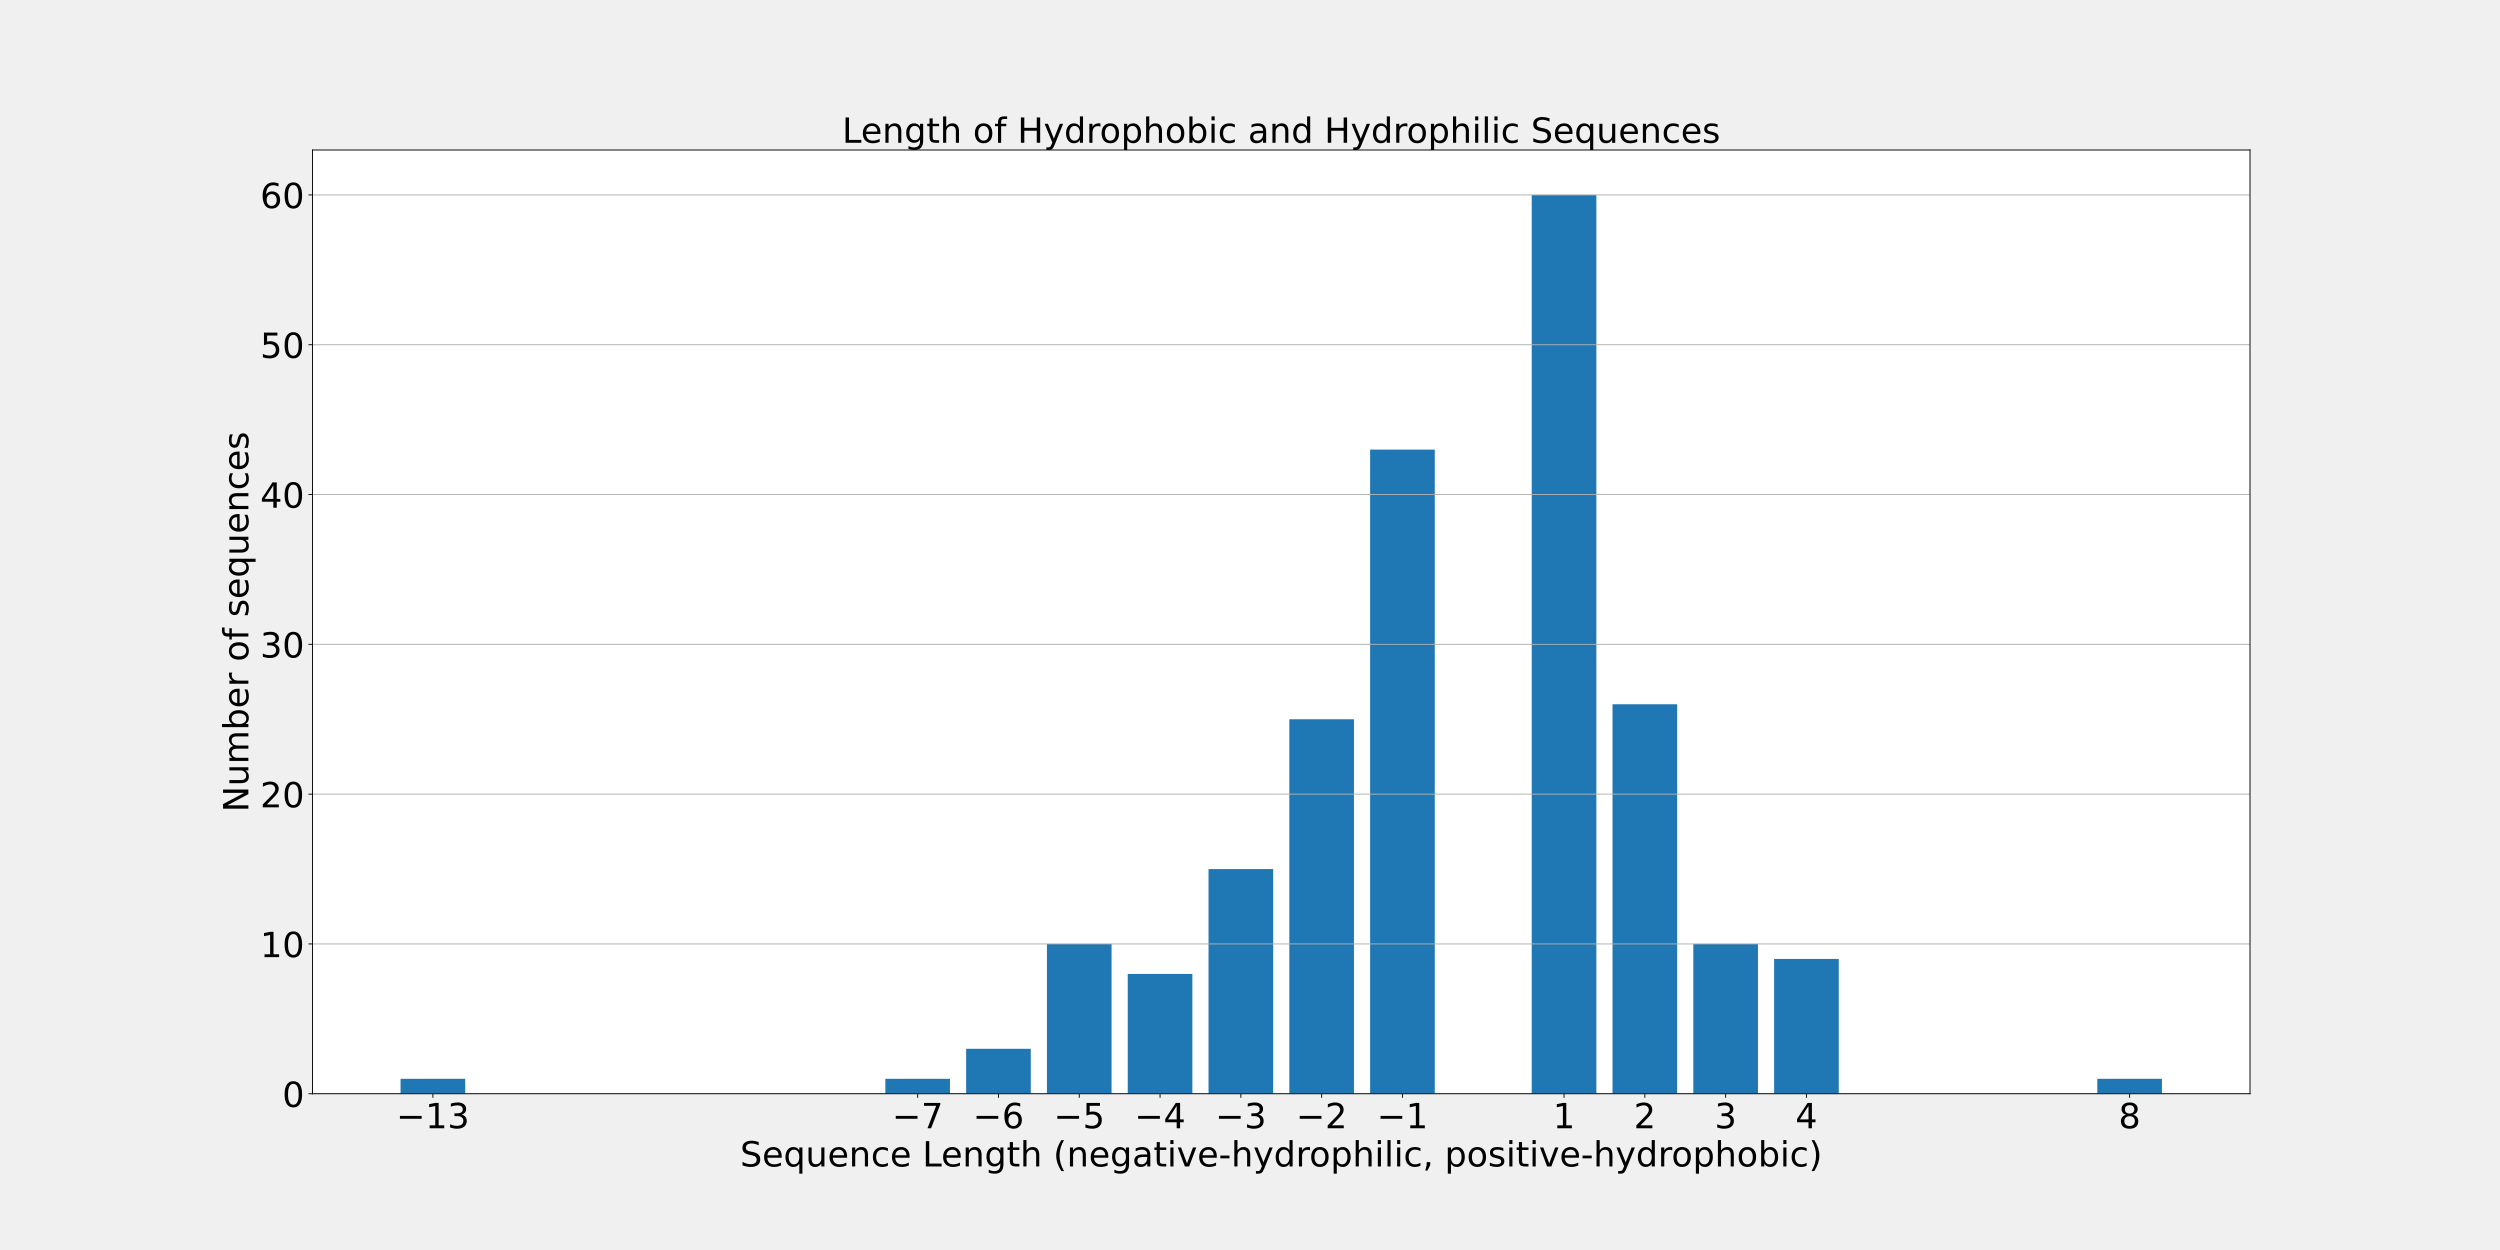
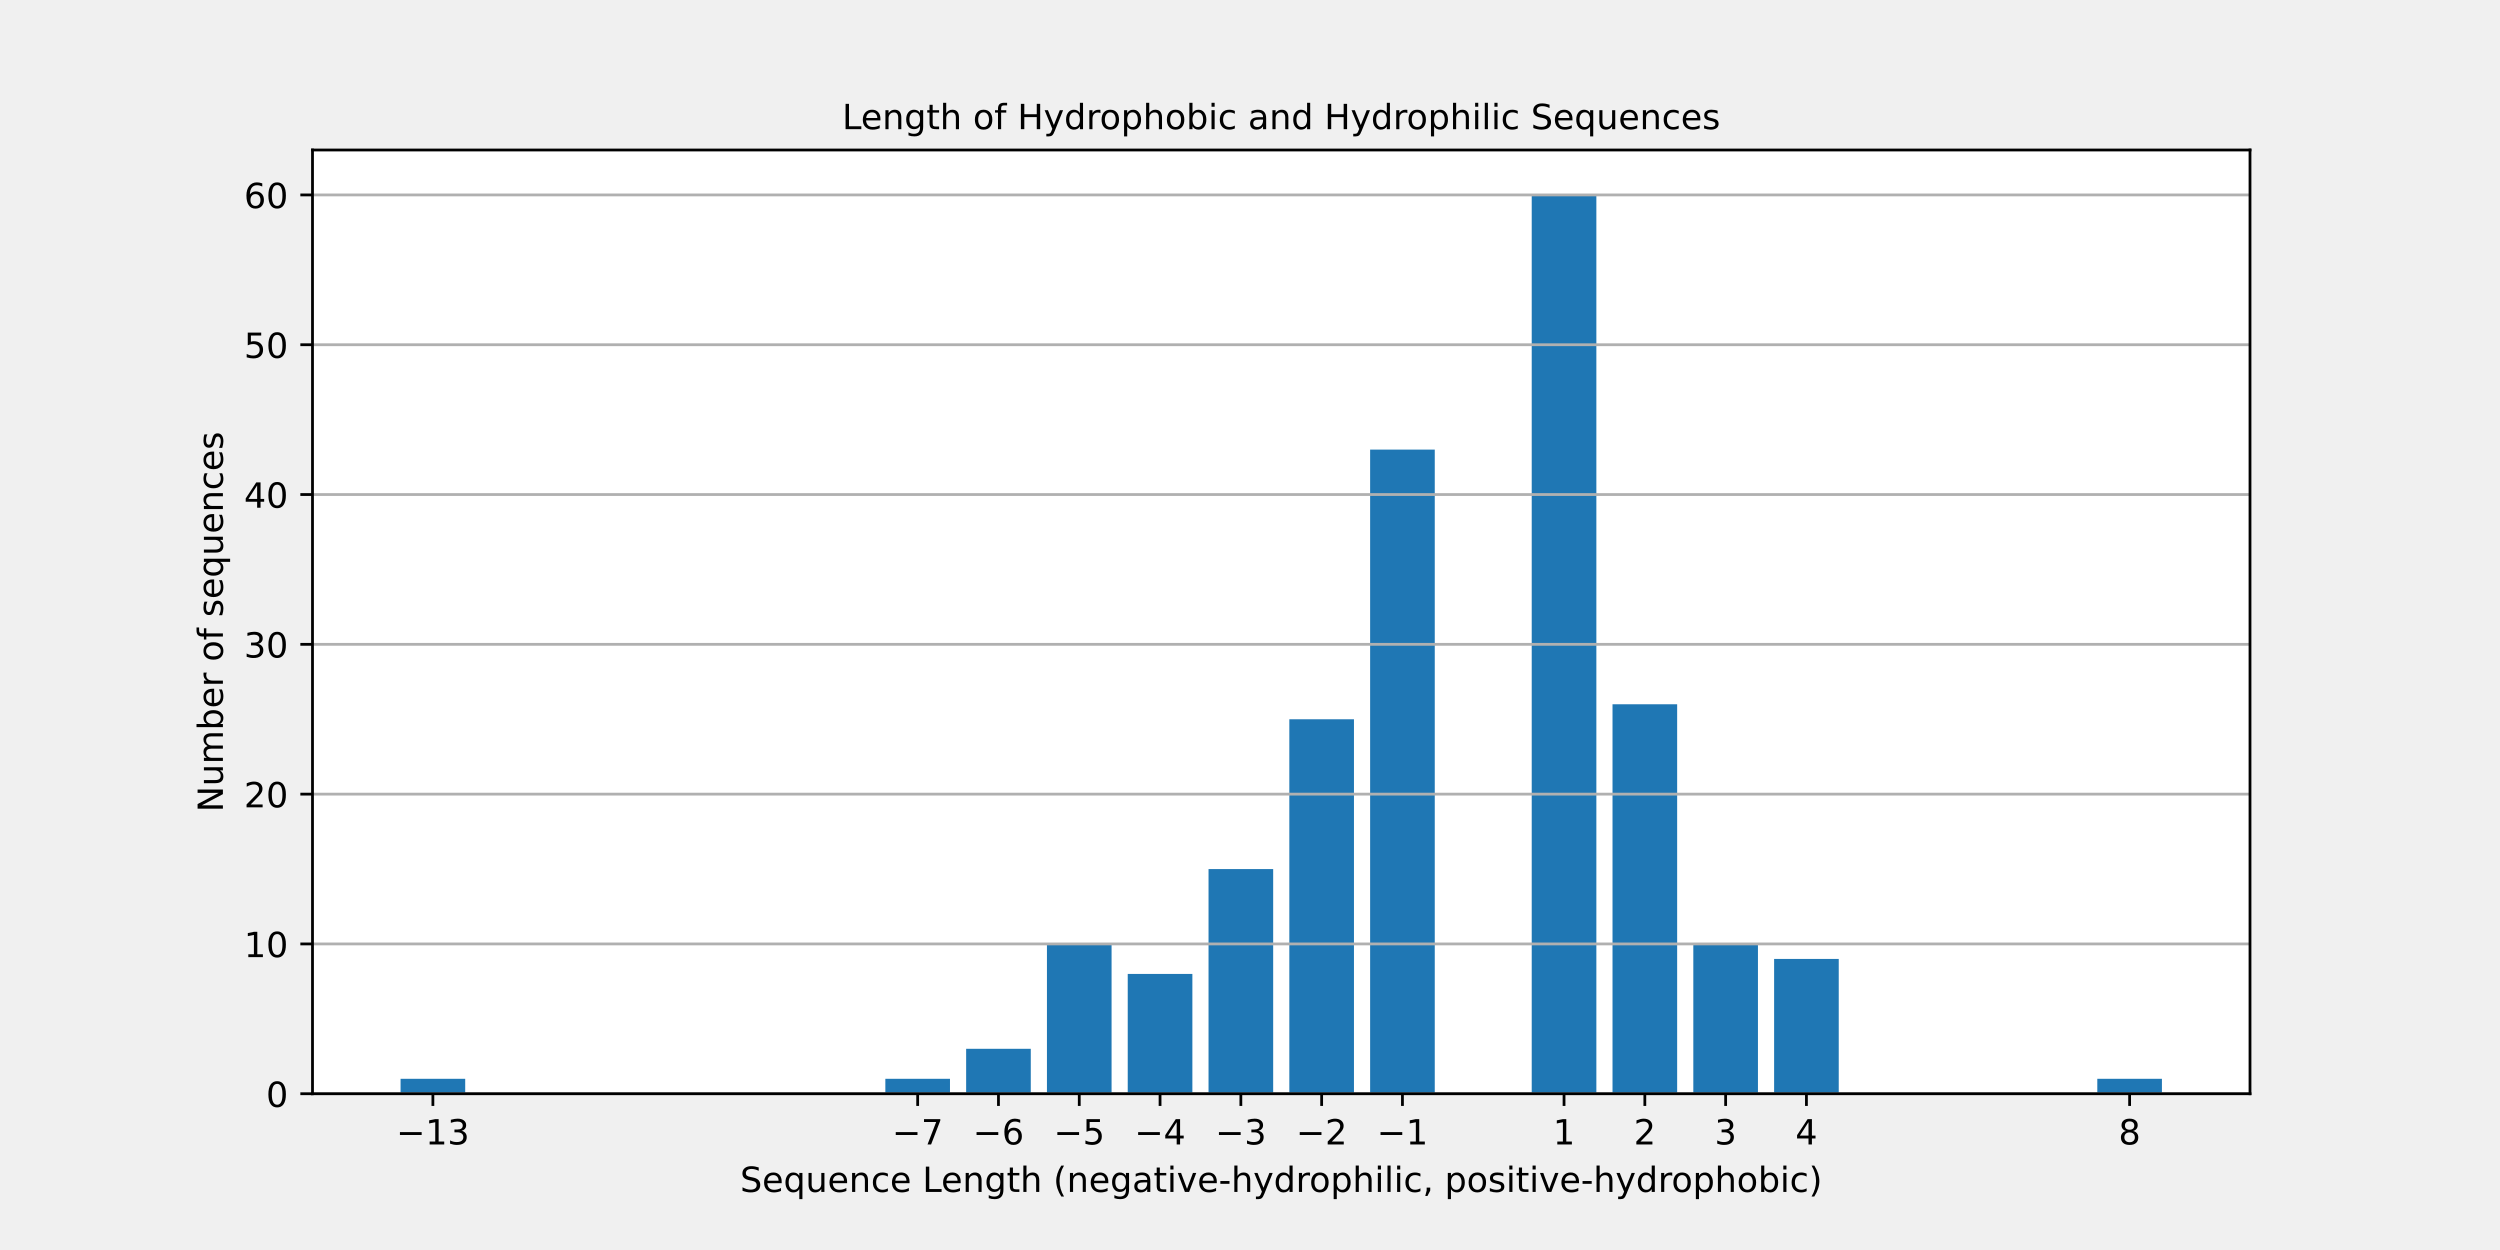
- <svg xmlns="http://www.w3.org/2000/svg" xmlns:xlink="http://www.w3.org/1999/xlink" width="2160pt" height="1080pt" viewBox="0 0 2160 1080" version="1.1">
+ <svg xmlns="http://www.w3.org/2000/svg" xmlns:xlink="http://www.w3.org/1999/xlink" width="720pt" height="360pt" viewBox="0 0 720 360" version="1.1">
  <defs>
    <style type="text/css">*{stroke-linejoin: round; stroke-linecap: butt}</style>
  </defs>
  <g id="figure_1">
    <g id="patch_1">
-       <path d="M 0 1080  L 2160 1080  L 2160 0  L 0 0  L 0 1080  z " style="fill: none" />
+       <path d="M 0 360  L 720 360  L 720 0  L 0 0  L 0 360  z " style="fill: none" />
    </g>
    <g id="axes_1">
      <g id="patch_2">
-         <path d="M 270 945  L 1944 945  L 1944 129.6  L 270 129.6  z " style="fill: #ffffff" />
+         <path d="M 90 315  L 648 315  L 648 43.2  L 90 43.2  z " style="fill: #ffffff" />
      </g>
      <g id="patch_3">
-         <path d="M 346.091 945  L 401.937 945  L 401.937 932.057  L 346.091 932.057  z " clip-path="url(#peb262085db)" style="fill: #1f77b4" />
+         <path d="M 115.364 315  L 133.979 315  L 133.979 310.686  L 115.364 310.686  z " clip-path="url(#p017dd883ed)" style="fill: #1f77b4" />
      </g>
      <g id="patch_4">
-         <path d="M 764.94 945  L 820.786 945  L 820.786 932.057  L 764.94 932.057  z " clip-path="url(#peb262085db)" style="fill: #1f77b4" />
+         <path d="M 254.98 315  L 273.595 315  L 273.595 310.686  L 254.98 310.686  z " clip-path="url(#p017dd883ed)" style="fill: #1f77b4" />
      </g>
      <g id="patch_5">
-         <path d="M 834.748 945  L 890.595 945  L 890.595 906.171  L 834.748 906.171  z " clip-path="url(#peb262085db)" style="fill: #1f77b4" />
+         <path d="M 278.249 315  L 296.865 315  L 296.865 302.057  L 278.249 302.057  z " clip-path="url(#p017dd883ed)" style="fill: #1f77b4" />
      </g>
      <g id="patch_6">
-         <path d="M 904.556 945  L 960.403 945  L 960.403 815.571  L 904.556 815.571  z " clip-path="url(#peb262085db)" style="fill: #1f77b4" />
+         <path d="M 301.519 315  L 320.134 315  L 320.134 271.857  L 301.519 271.857  z " clip-path="url(#p017dd883ed)" style="fill: #1f77b4" />
      </g>
      <g id="patch_7">
-         <path d="M 974.364 945  L 1030.211 945  L 1030.211 841.457  L 974.364 841.457  z " clip-path="url(#peb262085db)" style="fill: #1f77b4" />
+         <path d="M 324.788 315  L 343.404 315  L 343.404 280.486  L 324.788 280.486  z " clip-path="url(#p017dd883ed)" style="fill: #1f77b4" />
      </g>
      <g id="patch_8">
-         <path d="M 1044.173 945  L 1100.019 945  L 1100.019 750.857  L 1044.173 750.857  z " clip-path="url(#peb262085db)" style="fill: #1f77b4" />
+         <path d="M 348.058 315  L 366.673 315  L 366.673 250.286  L 348.058 250.286  z " clip-path="url(#p017dd883ed)" style="fill: #1f77b4" />
      </g>
      <g id="patch_9">
-         <path d="M 1113.981 945  L 1169.827 945  L 1169.827 621.429  L 1113.981 621.429  z " clip-path="url(#peb262085db)" style="fill: #1f77b4" />
+         <path d="M 371.327 315  L 389.942 315  L 389.942 207.143  L 371.327 207.143  z " clip-path="url(#p017dd883ed)" style="fill: #1f77b4" />
      </g>
      <g id="patch_10">
-         <path d="M 1183.789 945  L 1239.636 945  L 1239.636 388.457  L 1183.789 388.457  z " clip-path="url(#peb262085db)" style="fill: #1f77b4" />
+         <path d="M 394.596 315  L 413.212 315  L 413.212 129.486  L 394.596 129.486  z " clip-path="url(#p017dd883ed)" style="fill: #1f77b4" />
      </g>
      <g id="patch_11">
-         <path d="M 1323.405 945  L 1379.252 945  L 1379.252 168.429  L 1323.405 168.429  z " clip-path="url(#peb262085db)" style="fill: #1f77b4" />
+         <path d="M 441.135 315  L 459.751 315  L 459.751 56.143  L 441.135 56.143  z " clip-path="url(#p017dd883ed)" style="fill: #1f77b4" />
      </g>
      <g id="patch_12">
-         <path d="M 1393.214 945  L 1449.06 945  L 1449.06 608.486  L 1393.214 608.486  z " clip-path="url(#peb262085db)" style="fill: #1f77b4" />
+         <path d="M 464.405 315  L 483.02 315  L 483.02 202.829  L 464.405 202.829  z " clip-path="url(#p017dd883ed)" style="fill: #1f77b4" />
      </g>
      <g id="patch_13">
-         <path d="M 1463.022 945  L 1518.868 945  L 1518.868 815.571  L 1463.022 815.571  z " clip-path="url(#peb262085db)" style="fill: #1f77b4" />
+         <path d="M 487.674 315  L 506.289 315  L 506.289 271.857  L 487.674 271.857  z " clip-path="url(#p017dd883ed)" style="fill: #1f77b4" />
      </g>
      <g id="patch_14">
-         <path d="M 1532.83 945  L 1588.676 945  L 1588.676 828.514  L 1532.83 828.514  z " clip-path="url(#peb262085db)" style="fill: #1f77b4" />
+         <path d="M 510.943 315  L 529.559 315  L 529.559 276.171  L 510.943 276.171  z " clip-path="url(#p017dd883ed)" style="fill: #1f77b4" />
      </g>
      <g id="patch_15">
-         <path d="M 1812.063 945  L 1867.909 945  L 1867.909 932.057  L 1812.063 932.057  z " clip-path="url(#peb262085db)" style="fill: #1f77b4" />
+         <path d="M 604.021 315  L 622.636 315  L 622.636 310.686  L 604.021 310.686  z " clip-path="url(#p017dd883ed)" style="fill: #1f77b4" />
      </g>
      <g id="matplotlib.axis_1">
        <g id="xtick_1">
          <g id="line2d_1">
            <defs>
-               <path id="m87d96dbafd" d="M 0 0  L 0 3.5  " style="stroke: #000000; stroke-width: 0.8" />
+               <path id="m89ddc0db3f" d="M 0 0  L 0 3.5  " style="stroke: #000000; stroke-width: 0.8" />
            </defs>
            <g>
-               <use xlink:href="#m87d96dbafd" x="374.014" y="945" style="stroke: #000000; stroke-width: 0.8" />
+               <use xlink:href="#m89ddc0db3f" x="124.671" y="315" style="stroke: #000000; stroke-width: 0.8" />
            </g>
          </g>
          <g id="text_1">
-             <g transform="translate(342.3571 974.7953) scale(0.3 -0.3)">
+             <g transform="translate(114.119 329.5984) scale(0.1 -0.1)">
              <defs>
                <path id="DejaVuSans-2212" d="M 678 2272  L 4684 2272  L 4684 1741  L 678 1741  L 678 2272  z " transform="scale(0.015625)" />
                <path id="DejaVuSans-31" d="M 794 531  L 1825 531  L 1825 4091  L 703 3866  L 703 4441  L 1819 4666  L 2450 4666  L 2450 531  L 3481 531  L 3481 0  L 794 0  L 794 531  z " transform="scale(0.015625)" />
                <path id="DejaVuSans-33" d="M 2597 2516  Q 3050 2419 3304 2112  Q 3559 1806 3559 1356  Q 3559 666 3084 287  Q 2609 -91 1734 -91  Q 1441 -91 1130 -33  Q 819 25 488 141  L 488 750  Q 750 597 1062 519  Q 1375 441 1716 441  Q 2309 441 2620 675  Q 2931 909 2931 1356  Q 2931 1769 2642 2001  Q 2353 2234 1838 2234  L 1294 2234  L 1294 2753  L 1863 2753  Q 2328 2753 2575 2939  Q 2822 3125 2822 3475  Q 2822 3834 2567 4026  Q 2313 4219 1838 4219  Q 1578 4219 1281 4162  Q 984 4106 628 3988  L 628 4550  Q 988 4650 1302 4700  Q 1616 4750 1894 4750  Q 2613 4750 3031 4423  Q 3450 4097 3450 3541  Q 3450 3153 3228 2886  Q 3006 2619 2597 2516  z " transform="scale(0.015625)" />
              </defs>
              <use xlink:href="#DejaVuSans-2212" />
              <use xlink:href="#DejaVuSans-31" x="83.789" />
              <use xlink:href="#DejaVuSans-33" x="147.412" />
            </g>
          </g>
        </g>
        <g id="xtick_2">
          <g id="line2d_2">
            <g>
-               <use xlink:href="#m87d96dbafd" x="792.863" y="945" style="stroke: #000000; stroke-width: 0.8" />
+               <use xlink:href="#m89ddc0db3f" x="264.288" y="315" style="stroke: #000000; stroke-width: 0.8" />
            </g>
          </g>
          <g id="text_2">
-             <g transform="translate(770.7499 974.7953) scale(0.3 -0.3)">
+             <g transform="translate(256.9166 329.5984) scale(0.1 -0.1)">
              <defs>
                <path id="DejaVuSans-37" d="M 525 4666  L 3525 4666  L 3525 4397  L 1831 0  L 1172 0  L 2766 4134  L 525 4134  L 525 4666  z " transform="scale(0.015625)" />
              </defs>
              <use xlink:href="#DejaVuSans-2212" />
              <use xlink:href="#DejaVuSans-37" x="83.789" />
            </g>
          </g>
        </g>
        <g id="xtick_3">
          <g id="line2d_3">
            <g>
-               <use xlink:href="#m87d96dbafd" x="862.671" y="945" style="stroke: #000000; stroke-width: 0.8" />
+               <use xlink:href="#m89ddc0db3f" x="287.557" y="315" style="stroke: #000000; stroke-width: 0.8" />
            </g>
          </g>
          <g id="text_3">
-             <g transform="translate(840.5581 974.7953) scale(0.3 -0.3)">
+             <g transform="translate(280.186 329.5984) scale(0.1 -0.1)">
              <defs>
                <path id="DejaVuSans-36" d="M 2113 2584  Q 1688 2584 1439 2293  Q 1191 2003 1191 1497  Q 1191 994 1439 701  Q 1688 409 2113 409  Q 2538 409 2786 701  Q 3034 994 3034 1497  Q 3034 2003 2786 2293  Q 2538 2584 2113 2584  z M 3366 4563  L 3366 3988  Q 3128 4100 2886 4159  Q 2644 4219 2406 4219  Q 1781 4219 1451 3797  Q 1122 3375 1075 2522  Q 1259 2794 1537 2939  Q 1816 3084 2150 3084  Q 2853 3084 3261 2657  Q 3669 2231 3669 1497  Q 3669 778 3244 343  Q 2819 -91 2113 -91  Q 1303 -91 875 529  Q 447 1150 447 2328  Q 447 3434 972 4092  Q 1497 4750 2381 4750  Q 2619 4750 2861 4703  Q 3103 4656 3366 4563  z " transform="scale(0.015625)" />
              </defs>
              <use xlink:href="#DejaVuSans-2212" />
              <use xlink:href="#DejaVuSans-36" x="83.789" />
            </g>
          </g>
        </g>
        <g id="xtick_4">
          <g id="line2d_4">
            <g>
-               <use xlink:href="#m87d96dbafd" x="932.48" y="945" style="stroke: #000000; stroke-width: 0.8" />
+               <use xlink:href="#m89ddc0db3f" x="310.827" y="315" style="stroke: #000000; stroke-width: 0.8" />
            </g>
          </g>
          <g id="text_4">
-             <g transform="translate(910.3663 974.7953) scale(0.3 -0.3)">
+             <g transform="translate(303.4554 329.5984) scale(0.1 -0.1)">
              <defs>
                <path id="DejaVuSans-35" d="M 691 4666  L 3169 4666  L 3169 4134  L 1269 4134  L 1269 2991  Q 1406 3038 1543 3061  Q 1681 3084 1819 3084  Q 2600 3084 3056 2656  Q 3513 2228 3513 1497  Q 3513 744 3044 326  Q 2575 -91 1722 -91  Q 1428 -91 1123 -41  Q 819 9 494 109  L 494 744  Q 775 591 1075 516  Q 1375 441 1709 441  Q 2250 441 2565 725  Q 2881 1009 2881 1497  Q 2881 1984 2565 2268  Q 2250 2553 1709 2553  Q 1456 2553 1204 2497  Q 953 2441 691 2322  L 691 4666  z " transform="scale(0.015625)" />
              </defs>
              <use xlink:href="#DejaVuSans-2212" />
              <use xlink:href="#DejaVuSans-35" x="83.789" />
            </g>
          </g>
        </g>
        <g id="xtick_5">
          <g id="line2d_5">
            <g>
-               <use xlink:href="#m87d96dbafd" x="1002.288" y="945" style="stroke: #000000; stroke-width: 0.8" />
+               <use xlink:href="#m89ddc0db3f" x="334.096" y="315" style="stroke: #000000; stroke-width: 0.8" />
            </g>
          </g>
          <g id="text_5">
-             <g transform="translate(980.1745 974.7953) scale(0.3 -0.3)">
+             <g transform="translate(326.7248 329.5984) scale(0.1 -0.1)">
              <defs>
                <path id="DejaVuSans-34" d="M 2419 4116  L 825 1625  L 2419 1625  L 2419 4116  z M 2253 4666  L 3047 4666  L 3047 1625  L 3713 1625  L 3713 1100  L 3047 1100  L 3047 0  L 2419 0  L 2419 1100  L 313 1100  L 313 1709  L 2253 4666  z " transform="scale(0.015625)" />
              </defs>
              <use xlink:href="#DejaVuSans-2212" />
              <use xlink:href="#DejaVuSans-34" x="83.789" />
            </g>
          </g>
        </g>
        <g id="xtick_6">
          <g id="line2d_6">
            <g>
-               <use xlink:href="#m87d96dbafd" x="1072.096" y="945" style="stroke: #000000; stroke-width: 0.8" />
+               <use xlink:href="#m89ddc0db3f" x="357.365" y="315" style="stroke: #000000; stroke-width: 0.8" />
            </g>
          </g>
          <g id="text_6">
-             <g transform="translate(1049.983 974.7953) scale(0.3 -0.3)">
+             <g transform="translate(349.9942 329.5984) scale(0.1 -0.1)">
              <use xlink:href="#DejaVuSans-2212" />
              <use xlink:href="#DejaVuSans-33" x="83.789" />
            </g>
          </g>
        </g>
        <g id="xtick_7">
          <g id="line2d_7">
            <g>
-               <use xlink:href="#m87d96dbafd" x="1141.904" y="945" style="stroke: #000000; stroke-width: 0.8" />
+               <use xlink:href="#m89ddc0db3f" x="380.635" y="315" style="stroke: #000000; stroke-width: 0.8" />
            </g>
          </g>
          <g id="text_7">
-             <g transform="translate(1119.791 974.7953) scale(0.3 -0.3)">
+             <g transform="translate(373.2636 329.5984) scale(0.1 -0.1)">
              <defs>
                <path id="DejaVuSans-32" d="M 1228 531  L 3431 531  L 3431 0  L 469 0  L 469 531  Q 828 903 1448 1529  Q 2069 2156 2228 2338  Q 2531 2678 2651 2914  Q 2772 3150 2772 3378  Q 2772 3750 2511 3984  Q 2250 4219 1831 4219  Q 1534 4219 1204 4116  Q 875 4013 500 3803  L 500 4441  Q 881 4594 1212 4672  Q 1544 4750 1819 4750  Q 2544 4750 2975 4387  Q 3406 4025 3406 3419  Q 3406 3131 3298 2873  Q 3191 2616 2906 2266  Q 2828 2175 2409 1742  Q 1991 1309 1228 531  z " transform="scale(0.015625)" />
              </defs>
              <use xlink:href="#DejaVuSans-2212" />
              <use xlink:href="#DejaVuSans-32" x="83.789" />
            </g>
          </g>
        </g>
        <g id="xtick_8">
          <g id="line2d_8">
            <g>
-               <use xlink:href="#m87d96dbafd" x="1211.712" y="945" style="stroke: #000000; stroke-width: 0.8" />
+               <use xlink:href="#m89ddc0db3f" x="403.904" y="315" style="stroke: #000000; stroke-width: 0.8" />
            </g>
          </g>
          <g id="text_8">
-             <g transform="translate(1189.599 974.7953) scale(0.3 -0.3)">
+             <g transform="translate(396.533 329.5984) scale(0.1 -0.1)">
              <use xlink:href="#DejaVuSans-2212" />
              <use xlink:href="#DejaVuSans-31" x="83.789" />
            </g>
          </g>
        </g>
        <g id="xtick_9">
          <g id="line2d_9">
            <g>
-               <use xlink:href="#m87d96dbafd" x="1351.329" y="945" style="stroke: #000000; stroke-width: 0.8" />
+               <use xlink:href="#m89ddc0db3f" x="450.443" y="315" style="stroke: #000000; stroke-width: 0.8" />
            </g>
          </g>
          <g id="text_9">
-             <g transform="translate(1341.785 974.7953) scale(0.3 -0.3)">
+             <g transform="translate(447.2616 329.5984) scale(0.1 -0.1)">
              <use xlink:href="#DejaVuSans-31" />
            </g>
          </g>
        </g>
        <g id="xtick_10">
          <g id="line2d_10">
            <g>
-               <use xlink:href="#m87d96dbafd" x="1421.137" y="945" style="stroke: #000000; stroke-width: 0.8" />
+               <use xlink:href="#m89ddc0db3f" x="473.712" y="315" style="stroke: #000000; stroke-width: 0.8" />
            </g>
          </g>
          <g id="text_10">
-             <g transform="translate(1411.593 974.7953) scale(0.3 -0.3)">
+             <g transform="translate(470.531 329.5984) scale(0.1 -0.1)">
              <use xlink:href="#DejaVuSans-32" />
            </g>
          </g>
        </g>
        <g id="xtick_11">
          <g id="line2d_11">
            <g>
-               <use xlink:href="#m87d96dbafd" x="1490.945" y="945" style="stroke: #000000; stroke-width: 0.8" />
+               <use xlink:href="#m89ddc0db3f" x="496.982" y="315" style="stroke: #000000; stroke-width: 0.8" />
            </g>
          </g>
          <g id="text_11">
-             <g transform="translate(1481.401 974.7953) scale(0.3 -0.3)">
+             <g transform="translate(493.8004 329.5984) scale(0.1 -0.1)">
              <use xlink:href="#DejaVuSans-33" />
            </g>
          </g>
        </g>
        <g id="xtick_12">
          <g id="line2d_12">
            <g>
-               <use xlink:href="#m87d96dbafd" x="1560.753" y="945" style="stroke: #000000; stroke-width: 0.8" />
+               <use xlink:href="#m89ddc0db3f" x="520.251" y="315" style="stroke: #000000; stroke-width: 0.8" />
            </g>
          </g>
          <g id="text_12">
-             <g transform="translate(1551.209 974.7953) scale(0.3 -0.3)">
+             <g transform="translate(517.0698 329.5984) scale(0.1 -0.1)">
              <use xlink:href="#DejaVuSans-34" />
            </g>
          </g>
        </g>
        <g id="xtick_13">
          <g id="line2d_13">
            <g>
-               <use xlink:href="#m87d96dbafd" x="1839.986" y="945" style="stroke: #000000; stroke-width: 0.8" />
+               <use xlink:href="#m89ddc0db3f" x="613.329" y="315" style="stroke: #000000; stroke-width: 0.8" />
            </g>
          </g>
          <g id="text_13">
-             <g transform="translate(1830.442 974.7953) scale(0.3 -0.3)">
+             <g transform="translate(610.1474 329.5984) scale(0.1 -0.1)">
              <defs>
                <path id="DejaVuSans-38" d="M 2034 2216  Q 1584 2216 1326 1975  Q 1069 1734 1069 1313  Q 1069 891 1326 650  Q 1584 409 2034 409  Q 2484 409 2743 651  Q 3003 894 3003 1313  Q 3003 1734 2745 1975  Q 2488 2216 2034 2216  z M 1403 2484  Q 997 2584 770 2862  Q 544 3141 544 3541  Q 544 4100 942 4425  Q 1341 4750 2034 4750  Q 2731 4750 3128 4425  Q 3525 4100 3525 3541  Q 3525 3141 3298 2862  Q 3072 2584 2669 2484  Q 3125 2378 3379 2068  Q 3634 1759 3634 1313  Q 3634 634 3220 271  Q 2806 -91 2034 -91  Q 1263 -91 848 271  Q 434 634 434 1313  Q 434 1759 690 2068  Q 947 2378 1403 2484  z M 1172 3481  Q 1172 3119 1398 2916  Q 1625 2713 2034 2713  Q 2441 2713 2670 2916  Q 2900 3119 2900 3481  Q 2900 3844 2670 4047  Q 2441 4250 2034 4250  Q 1625 4250 1398 4047  Q 1172 3844 1172 3481  z " transform="scale(0.015625)" />
              </defs>
              <use xlink:href="#DejaVuSans-38" />
            </g>
          </g>
        </g>
        <g id="text_14">
-           <g transform="translate(639.4734 1007.83) scale(0.3 -0.3)">
+           <g transform="translate(213.1578 343.2766) scale(0.1 -0.1)">
            <defs>
              <path id="DejaVuSans-53" d="M 3425 4513  L 3425 3897  Q 3066 4069 2747 4153  Q 2428 4238 2131 4238  Q 1616 4238 1336 4038  Q 1056 3838 1056 3469  Q 1056 3159 1242 3001  Q 1428 2844 1947 2747  L 2328 2669  Q 3034 2534 3370 2195  Q 3706 1856 3706 1288  Q 3706 609 3251 259  Q 2797 -91 1919 -91  Q 1588 -91 1214 -16  Q 841 59 441 206  L 441 856  Q 825 641 1194 531  Q 1563 422 1919 422  Q 2459 422 2753 634  Q 3047 847 3047 1241  Q 3047 1584 2836 1778  Q 2625 1972 2144 2069  L 1759 2144  Q 1053 2284 737 2584  Q 422 2884 422 3419  Q 422 4038 858 4394  Q 1294 4750 2059 4750  Q 2388 4750 2728 4690  Q 3069 4631 3425 4513  z " transform="scale(0.015625)" />
              <path id="DejaVuSans-65" d="M 3597 1894  L 3597 1613  L 953 1613  Q 991 1019 1311 708  Q 1631 397 2203 397  Q 2534 397 2845 478  Q 3156 559 3463 722  L 3463 178  Q 3153 47 2828 -22  Q 2503 -91 2169 -91  Q 1331 -91 842 396  Q 353 884 353 1716  Q 353 2575 817 3079  Q 1281 3584 2069 3584  Q 2775 3584 3186 3129  Q 3597 2675 3597 1894  z M 3022 2063  Q 3016 2534 2758 2815  Q 2500 3097 2075 3097  Q 1594 3097 1305 2825  Q 1016 2553 972 2059  L 3022 2063  z " transform="scale(0.015625)" />
              <path id="DejaVuSans-71" d="M 947 1747  Q 947 1113 1208 752  Q 1469 391 1925 391  Q 2381 391 2643 752  Q 2906 1113 2906 1747  Q 2906 2381 2643 2742  Q 2381 3103 1925 3103  Q 1469 3103 1208 2742  Q 947 2381 947 1747  z M 2906 525  Q 2725 213 2448 61  Q 2172 -91 1784 -91  Q 1150 -91 751 415  Q 353 922 353 1747  Q 353 2572 751 3078  Q 1150 3584 1784 3584  Q 2172 3584 2448 3432  Q 2725 3281 2906 2969  L 2906 3500  L 3481 3500  L 3481 -1331  L 2906 -1331  L 2906 525  z " transform="scale(0.015625)" />
              <path id="DejaVuSans-75" d="M 544 1381  L 544 3500  L 1119 3500  L 1119 1403  Q 1119 906 1312 657  Q 1506 409 1894 409  Q 2359 409 2629 706  Q 2900 1003 2900 1516  L 2900 3500  L 3475 3500  L 3475 0  L 2900 0  L 2900 538  Q 2691 219 2414 64  Q 2138 -91 1772 -91  Q 1169 -91 856 284  Q 544 659 544 1381  z M 1991 3584  L 1991 3584  z " transform="scale(0.015625)" />
              <path id="DejaVuSans-6e" d="M 3513 2113  L 3513 0  L 2938 0  L 2938 2094  Q 2938 2591 2744 2837  Q 2550 3084 2163 3084  Q 1697 3084 1428 2787  Q 1159 2491 1159 1978  L 1159 0  L 581 0  L 581 3500  L 1159 3500  L 1159 2956  Q 1366 3272 1645 3428  Q 1925 3584 2291 3584  Q 2894 3584 3203 3211  Q 3513 2838 3513 2113  z " transform="scale(0.015625)" />
              <path id="DejaVuSans-63" d="M 3122 3366  L 3122 2828  Q 2878 2963 2633 3030  Q 2388 3097 2138 3097  Q 1578 3097 1268 2742  Q 959 2388 959 1747  Q 959 1106 1268 751  Q 1578 397 2138 397  Q 2388 397 2633 464  Q 2878 531 3122 666  L 3122 134  Q 2881 22 2623 -34  Q 2366 -91 2075 -91  Q 1284 -91 818 406  Q 353 903 353 1747  Q 353 2603 823 3093  Q 1294 3584 2113 3584  Q 2378 3584 2631 3529  Q 2884 3475 3122 3366  z " transform="scale(0.015625)" />
              <path id="DejaVuSans-20" transform="scale(0.015625)" />
              <path id="DejaVuSans-4c" d="M 628 4666  L 1259 4666  L 1259 531  L 3531 531  L 3531 0  L 628 0  L 628 4666  z " transform="scale(0.015625)" />
              <path id="DejaVuSans-67" d="M 2906 1791  Q 2906 2416 2648 2759  Q 2391 3103 1925 3103  Q 1463 3103 1205 2759  Q 947 2416 947 1791  Q 947 1169 1205 825  Q 1463 481 1925 481  Q 2391 481 2648 825  Q 2906 1169 2906 1791  z M 3481 434  Q 3481 -459 3084 -895  Q 2688 -1331 1869 -1331  Q 1566 -1331 1297 -1286  Q 1028 -1241 775 -1147  L 775 -588  Q 1028 -725 1275 -790  Q 1522 -856 1778 -856  Q 2344 -856 2625 -561  Q 2906 -266 2906 331  L 2906 616  Q 2728 306 2450 153  Q 2172 0 1784 0  Q 1141 0 747 490  Q 353 981 353 1791  Q 353 2603 747 3093  Q 1141 3584 1784 3584  Q 2172 3584 2450 3431  Q 2728 3278 2906 2969  L 2906 3500  L 3481 3500  L 3481 434  z " transform="scale(0.015625)" />
              <path id="DejaVuSans-74" d="M 1172 4494  L 1172 3500  L 2356 3500  L 2356 3053  L 1172 3053  L 1172 1153  Q 1172 725 1289 603  Q 1406 481 1766 481  L 2356 481  L 2356 0  L 1766 0  Q 1100 0 847 248  Q 594 497 594 1153  L 594 3053  L 172 3053  L 172 3500  L 594 3500  L 594 4494  L 1172 4494  z " transform="scale(0.015625)" />
              <path id="DejaVuSans-68" d="M 3513 2113  L 3513 0  L 2938 0  L 2938 2094  Q 2938 2591 2744 2837  Q 2550 3084 2163 3084  Q 1697 3084 1428 2787  Q 1159 2491 1159 1978  L 1159 0  L 581 0  L 581 4863  L 1159 4863  L 1159 2956  Q 1366 3272 1645 3428  Q 1925 3584 2291 3584  Q 2894 3584 3203 3211  Q 3513 2838 3513 2113  z " transform="scale(0.015625)" />
              <path id="DejaVuSans-28" d="M 1984 4856  Q 1566 4138 1362 3434  Q 1159 2731 1159 2009  Q 1159 1288 1364 580  Q 1569 -128 1984 -844  L 1484 -844  Q 1016 -109 783 600  Q 550 1309 550 2009  Q 550 2706 781 3412  Q 1013 4119 1484 4856  L 1984 4856  z " transform="scale(0.015625)" />
              <path id="DejaVuSans-61" d="M 2194 1759  Q 1497 1759 1228 1600  Q 959 1441 959 1056  Q 959 750 1161 570  Q 1363 391 1709 391  Q 2188 391 2477 730  Q 2766 1069 2766 1631  L 2766 1759  L 2194 1759  z M 3341 1997  L 3341 0  L 2766 0  L 2766 531  Q 2569 213 2275 61  Q 1981 -91 1556 -91  Q 1019 -91 701 211  Q 384 513 384 1019  Q 384 1609 779 1909  Q 1175 2209 1959 2209  L 2766 2209  L 2766 2266  Q 2766 2663 2505 2880  Q 2244 3097 1772 3097  Q 1472 3097 1187 3025  Q 903 2953 641 2809  L 641 3341  Q 956 3463 1253 3523  Q 1550 3584 1831 3584  Q 2591 3584 2966 3190  Q 3341 2797 3341 1997  z " transform="scale(0.015625)" />
              <path id="DejaVuSans-69" d="M 603 3500  L 1178 3500  L 1178 0  L 603 0  L 603 3500  z M 603 4863  L 1178 4863  L 1178 4134  L 603 4134  L 603 4863  z " transform="scale(0.015625)" />
              <path id="DejaVuSans-76" d="M 191 3500  L 800 3500  L 1894 563  L 2988 3500  L 3597 3500  L 2284 0  L 1503 0  L 191 3500  z " transform="scale(0.015625)" />
              <path id="DejaVuSans-2d" d="M 313 2009  L 1997 2009  L 1997 1497  L 313 1497  L 313 2009  z " transform="scale(0.015625)" />
              <path id="DejaVuSans-79" d="M 2059 -325  Q 1816 -950 1584 -1140  Q 1353 -1331 966 -1331  L 506 -1331  L 506 -850  L 844 -850  Q 1081 -850 1212 -737  Q 1344 -625 1503 -206  L 1606 56  L 191 3500  L 800 3500  L 1894 763  L 2988 3500  L 3597 3500  L 2059 -325  z " transform="scale(0.015625)" />
              <path id="DejaVuSans-64" d="M 2906 2969  L 2906 4863  L 3481 4863  L 3481 0  L 2906 0  L 2906 525  Q 2725 213 2448 61  Q 2172 -91 1784 -91  Q 1150 -91 751 415  Q 353 922 353 1747  Q 353 2572 751 3078  Q 1150 3584 1784 3584  Q 2172 3584 2448 3432  Q 2725 3281 2906 2969  z M 947 1747  Q 947 1113 1208 752  Q 1469 391 1925 391  Q 2381 391 2643 752  Q 2906 1113 2906 1747  Q 2906 2381 2643 2742  Q 2381 3103 1925 3103  Q 1469 3103 1208 2742  Q 947 2381 947 1747  z " transform="scale(0.015625)" />
              <path id="DejaVuSans-72" d="M 2631 2963  Q 2534 3019 2420 3045  Q 2306 3072 2169 3072  Q 1681 3072 1420 2755  Q 1159 2438 1159 1844  L 1159 0  L 581 0  L 581 3500  L 1159 3500  L 1159 2956  Q 1341 3275 1631 3429  Q 1922 3584 2338 3584  Q 2397 3584 2469 3576  Q 2541 3569 2628 3553  L 2631 2963  z " transform="scale(0.015625)" />
              <path id="DejaVuSans-6f" d="M 1959 3097  Q 1497 3097 1228 2736  Q 959 2375 959 1747  Q 959 1119 1226 758  Q 1494 397 1959 397  Q 2419 397 2687 759  Q 2956 1122 2956 1747  Q 2956 2369 2687 2733  Q 2419 3097 1959 3097  z M 1959 3584  Q 2709 3584 3137 3096  Q 3566 2609 3566 1747  Q 3566 888 3137 398  Q 2709 -91 1959 -91  Q 1206 -91 779 398  Q 353 888 353 1747  Q 353 2609 779 3096  Q 1206 3584 1959 3584  z " transform="scale(0.015625)" />
              <path id="DejaVuSans-70" d="M 1159 525  L 1159 -1331  L 581 -1331  L 581 3500  L 1159 3500  L 1159 2969  Q 1341 3281 1617 3432  Q 1894 3584 2278 3584  Q 2916 3584 3314 3078  Q 3713 2572 3713 1747  Q 3713 922 3314 415  Q 2916 -91 2278 -91  Q 1894 -91 1617 61  Q 1341 213 1159 525  z M 3116 1747  Q 3116 2381 2855 2742  Q 2594 3103 2138 3103  Q 1681 3103 1420 2742  Q 1159 2381 1159 1747  Q 1159 1113 1420 752  Q 1681 391 2138 391  Q 2594 391 2855 752  Q 3116 1113 3116 1747  z " transform="scale(0.015625)" />
              <path id="DejaVuSans-6c" d="M 603 4863  L 1178 4863  L 1178 0  L 603 0  L 603 4863  z " transform="scale(0.015625)" />
              <path id="DejaVuSans-2c" d="M 750 794  L 1409 794  L 1409 256  L 897 -744  L 494 -744  L 750 256  L 750 794  z " transform="scale(0.015625)" />
              <path id="DejaVuSans-73" d="M 2834 3397  L 2834 2853  Q 2591 2978 2328 3040  Q 2066 3103 1784 3103  Q 1356 3103 1142 2972  Q 928 2841 928 2578  Q 928 2378 1081 2264  Q 1234 2150 1697 2047  L 1894 2003  Q 2506 1872 2764 1633  Q 3022 1394 3022 966  Q 3022 478 2636 193  Q 2250 -91 1575 -91  Q 1294 -91 989 -36  Q 684 19 347 128  L 347 722  Q 666 556 975 473  Q 1284 391 1588 391  Q 1994 391 2212 530  Q 2431 669 2431 922  Q 2431 1156 2273 1281  Q 2116 1406 1581 1522  L 1381 1569  Q 847 1681 609 1914  Q 372 2147 372 2553  Q 372 3047 722 3315  Q 1072 3584 1716 3584  Q 2034 3584 2315 3537  Q 2597 3491 2834 3397  z " transform="scale(0.015625)" />
              <path id="DejaVuSans-62" d="M 3116 1747  Q 3116 2381 2855 2742  Q 2594 3103 2138 3103  Q 1681 3103 1420 2742  Q 1159 2381 1159 1747  Q 1159 1113 1420 752  Q 1681 391 2138 391  Q 2594 391 2855 752  Q 3116 1113 3116 1747  z M 1159 2969  Q 1341 3281 1617 3432  Q 1894 3584 2278 3584  Q 2916 3584 3314 3078  Q 3713 2572 3713 1747  Q 3713 922 3314 415  Q 2916 -91 2278 -91  Q 1894 -91 1617 61  Q 1341 213 1159 525  L 1159 0  L 581 0  L 581 4863  L 1159 4863  L 1159 2969  z " transform="scale(0.015625)" />
              <path id="DejaVuSans-29" d="M 513 4856  L 1013 4856  Q 1481 4119 1714 3412  Q 1947 2706 1947 2009  Q 1947 1309 1714 600  Q 1481 -109 1013 -844  L 513 -844  Q 928 -128 1133 580  Q 1338 1288 1338 2009  Q 1338 2731 1133 3434  Q 928 4138 513 4856  z " transform="scale(0.015625)" />
            </defs>
            <use xlink:href="#DejaVuSans-53" />
            <use xlink:href="#DejaVuSans-65" x="63.477" />
            <use xlink:href="#DejaVuSans-71" x="125" />
            <use xlink:href="#DejaVuSans-75" x="188.477" />
            <use xlink:href="#DejaVuSans-65" x="251.855" />
            <use xlink:href="#DejaVuSans-6e" x="313.379" />
            <use xlink:href="#DejaVuSans-63" x="376.758" />
            <use xlink:href="#DejaVuSans-65" x="431.738" />
            <use xlink:href="#DejaVuSans-20" x="493.262" />
            <use xlink:href="#DejaVuSans-4c" x="525.049" />
            <use xlink:href="#DejaVuSans-65" x="579.012" />
            <use xlink:href="#DejaVuSans-6e" x="640.535" />
            <use xlink:href="#DejaVuSans-67" x="703.914" />
            <use xlink:href="#DejaVuSans-74" x="767.391" />
            <use xlink:href="#DejaVuSans-68" x="806.6" />
            <use xlink:href="#DejaVuSans-20" x="869.979" />
            <use xlink:href="#DejaVuSans-28" x="901.766" />
            <use xlink:href="#DejaVuSans-6e" x="940.779" />
            <use xlink:href="#DejaVuSans-65" x="1004.158" />
            <use xlink:href="#DejaVuSans-67" x="1065.682" />
            <use xlink:href="#DejaVuSans-61" x="1129.158" />
            <use xlink:href="#DejaVuSans-74" x="1190.438" />
            <use xlink:href="#DejaVuSans-69" x="1229.646" />
            <use xlink:href="#DejaVuSans-76" x="1257.43" />
            <use xlink:href="#DejaVuSans-65" x="1316.609" />
            <use xlink:href="#DejaVuSans-2d" x="1378.133" />
            <use xlink:href="#DejaVuSans-68" x="1414.217" />
            <use xlink:href="#DejaVuSans-79" x="1477.596" />
            <use xlink:href="#DejaVuSans-64" x="1536.775" />
            <use xlink:href="#DejaVuSans-72" x="1600.252" />
            <use xlink:href="#DejaVuSans-6f" x="1639.115" />
            <use xlink:href="#DejaVuSans-70" x="1700.297" />
            <use xlink:href="#DejaVuSans-68" x="1763.773" />
            <use xlink:href="#DejaVuSans-69" x="1827.152" />
            <use xlink:href="#DejaVuSans-6c" x="1854.936" />
            <use xlink:href="#DejaVuSans-69" x="1882.719" />
            <use xlink:href="#DejaVuSans-63" x="1910.502" />
            <use xlink:href="#DejaVuSans-2c" x="1965.482" />
            <use xlink:href="#DejaVuSans-20" x="1997.27" />
            <use xlink:href="#DejaVuSans-70" x="2029.057" />
            <use xlink:href="#DejaVuSans-6f" x="2092.533" />
            <use xlink:href="#DejaVuSans-73" x="2153.715" />
            <use xlink:href="#DejaVuSans-69" x="2205.814" />
            <use xlink:href="#DejaVuSans-74" x="2233.598" />
            <use xlink:href="#DejaVuSans-69" x="2272.807" />
            <use xlink:href="#DejaVuSans-76" x="2300.59" />
            <use xlink:href="#DejaVuSans-65" x="2359.77" />
            <use xlink:href="#DejaVuSans-2d" x="2421.293" />
            <use xlink:href="#DejaVuSans-68" x="2457.377" />
            <use xlink:href="#DejaVuSans-79" x="2520.756" />
            <use xlink:href="#DejaVuSans-64" x="2579.936" />
            <use xlink:href="#DejaVuSans-72" x="2643.412" />
            <use xlink:href="#DejaVuSans-6f" x="2682.275" />
            <use xlink:href="#DejaVuSans-70" x="2743.457" />
            <use xlink:href="#DejaVuSans-68" x="2806.934" />
            <use xlink:href="#DejaVuSans-6f" x="2870.312" />
            <use xlink:href="#DejaVuSans-62" x="2931.494" />
            <use xlink:href="#DejaVuSans-69" x="2994.971" />
            <use xlink:href="#DejaVuSans-63" x="3022.754" />
            <use xlink:href="#DejaVuSans-29" x="3077.734" />
          </g>
        </g>
      </g>
      <g id="matplotlib.axis_2">
        <g id="ytick_1">
          <g id="line2d_14">
-             <path d="M 270 945  L 1944 945  " clip-path="url(#peb262085db)" style="fill: none; stroke: #b0b0b0; stroke-width: 0.8; stroke-linecap: square" />
+             <path d="M 90 315  L 648 315  " clip-path="url(#p017dd883ed)" style="fill: none; stroke: #b0b0b0; stroke-width: 0.8; stroke-linecap: square" />
          </g>
          <g id="line2d_15">
            <defs>
-               <path id="me4b11be744" d="M 0 0  L -3.5 0  " style="stroke: #000000; stroke-width: 0.8" />
+               <path id="mb76a7136f5" d="M 0 0  L -3.5 0  " style="stroke: #000000; stroke-width: 0.8" />
            </defs>
            <g>
-               <use xlink:href="#me4b11be744" x="270" y="945" style="stroke: #000000; stroke-width: 0.8" />
+               <use xlink:href="#mb76a7136f5" x="90" y="315" style="stroke: #000000; stroke-width: 0.8" />
            </g>
          </g>
          <g id="text_15">
-             <g transform="translate(243.9125 956.3977) scale(0.3 -0.3)">
+             <g transform="translate(76.6375 318.7992) scale(0.1 -0.1)">
              <defs>
                <path id="DejaVuSans-30" d="M 2034 4250  Q 1547 4250 1301 3770  Q 1056 3291 1056 2328  Q 1056 1369 1301 889  Q 1547 409 2034 409  Q 2525 409 2770 889  Q 3016 1369 3016 2328  Q 3016 3291 2770 3770  Q 2525 4250 2034 4250  z M 2034 4750  Q 2819 4750 3233 4129  Q 3647 3509 3647 2328  Q 3647 1150 3233 529  Q 2819 -91 2034 -91  Q 1250 -91 836 529  Q 422 1150 422 2328  Q 422 3509 836 4129  Q 1250 4750 2034 4750  z " transform="scale(0.015625)" />
              </defs>
              <use xlink:href="#DejaVuSans-30" />
            </g>
          </g>
        </g>
        <g id="ytick_2">
          <g id="line2d_16">
-             <path d="M 270 815.571  L 1944 815.571  " clip-path="url(#peb262085db)" style="fill: none; stroke: #b0b0b0; stroke-width: 0.8; stroke-linecap: square" />
+             <path d="M 90 271.857  L 648 271.857  " clip-path="url(#p017dd883ed)" style="fill: none; stroke: #b0b0b0; stroke-width: 0.8; stroke-linecap: square" />
          </g>
          <g id="line2d_17">
            <g>
-               <use xlink:href="#me4b11be744" x="270" y="815.571" style="stroke: #000000; stroke-width: 0.8" />
+               <use xlink:href="#mb76a7136f5" x="90" y="271.857" style="stroke: #000000; stroke-width: 0.8" />
            </g>
          </g>
          <g id="text_16">
-             <g transform="translate(224.825 826.9691) scale(0.3 -0.3)">
+             <g transform="translate(70.275 275.6564) scale(0.1 -0.1)">
              <use xlink:href="#DejaVuSans-31" />
              <use xlink:href="#DejaVuSans-30" x="63.623" />
            </g>
          </g>
        </g>
        <g id="ytick_3">
          <g id="line2d_18">
-             <path d="M 270 686.143  L 1944 686.143  " clip-path="url(#peb262085db)" style="fill: none; stroke: #b0b0b0; stroke-width: 0.8; stroke-linecap: square" />
+             <path d="M 90 228.714  L 648 228.714  " clip-path="url(#p017dd883ed)" style="fill: none; stroke: #b0b0b0; stroke-width: 0.8; stroke-linecap: square" />
          </g>
          <g id="line2d_19">
            <g>
-               <use xlink:href="#me4b11be744" x="270" y="686.143" style="stroke: #000000; stroke-width: 0.8" />
+               <use xlink:href="#mb76a7136f5" x="90" y="228.714" style="stroke: #000000; stroke-width: 0.8" />
            </g>
          </g>
          <g id="text_17">
-             <g transform="translate(224.825 697.5405) scale(0.3 -0.3)">
+             <g transform="translate(70.275 232.5135) scale(0.1 -0.1)">
              <use xlink:href="#DejaVuSans-32" />
              <use xlink:href="#DejaVuSans-30" x="63.623" />
            </g>
          </g>
        </g>
        <g id="ytick_4">
          <g id="line2d_20">
-             <path d="M 270 556.714  L 1944 556.714  " clip-path="url(#peb262085db)" style="fill: none; stroke: #b0b0b0; stroke-width: 0.8; stroke-linecap: square" />
+             <path d="M 90 185.571  L 648 185.571  " clip-path="url(#p017dd883ed)" style="fill: none; stroke: #b0b0b0; stroke-width: 0.8; stroke-linecap: square" />
          </g>
          <g id="line2d_21">
            <g>
-               <use xlink:href="#me4b11be744" x="270" y="556.714" style="stroke: #000000; stroke-width: 0.8" />
+               <use xlink:href="#mb76a7136f5" x="90" y="185.571" style="stroke: #000000; stroke-width: 0.8" />
            </g>
          </g>
          <g id="text_18">
-             <g transform="translate(224.825 568.1119) scale(0.3 -0.3)">
+             <g transform="translate(70.275 189.3706) scale(0.1 -0.1)">
              <use xlink:href="#DejaVuSans-33" />
              <use xlink:href="#DejaVuSans-30" x="63.623" />
            </g>
          </g>
        </g>
        <g id="ytick_5">
          <g id="line2d_22">
-             <path d="M 270 427.286  L 1944 427.286  " clip-path="url(#peb262085db)" style="fill: none; stroke: #b0b0b0; stroke-width: 0.8; stroke-linecap: square" />
+             <path d="M 90 142.429  L 648 142.429  " clip-path="url(#p017dd883ed)" style="fill: none; stroke: #b0b0b0; stroke-width: 0.8; stroke-linecap: square" />
          </g>
          <g id="line2d_23">
            <g>
-               <use xlink:href="#me4b11be744" x="270" y="427.286" style="stroke: #000000; stroke-width: 0.8" />
+               <use xlink:href="#mb76a7136f5" x="90" y="142.429" style="stroke: #000000; stroke-width: 0.8" />
            </g>
          </g>
          <g id="text_19">
-             <g transform="translate(224.825 438.6834) scale(0.3 -0.3)">
+             <g transform="translate(70.275 146.2278) scale(0.1 -0.1)">
              <use xlink:href="#DejaVuSans-34" />
              <use xlink:href="#DejaVuSans-30" x="63.623" />
            </g>
          </g>
        </g>
        <g id="ytick_6">
          <g id="line2d_24">
-             <path d="M 270 297.857  L 1944 297.857  " clip-path="url(#peb262085db)" style="fill: none; stroke: #b0b0b0; stroke-width: 0.8; stroke-linecap: square" />
+             <path d="M 90 99.286  L 648 99.286  " clip-path="url(#p017dd883ed)" style="fill: none; stroke: #b0b0b0; stroke-width: 0.8; stroke-linecap: square" />
          </g>
          <g id="line2d_25">
            <g>
-               <use xlink:href="#me4b11be744" x="270" y="297.857" style="stroke: #000000; stroke-width: 0.8" />
+               <use xlink:href="#mb76a7136f5" x="90" y="99.286" style="stroke: #000000; stroke-width: 0.8" />
            </g>
          </g>
          <g id="text_20">
-             <g transform="translate(224.825 309.2548) scale(0.3 -0.3)">
+             <g transform="translate(70.275 103.0849) scale(0.1 -0.1)">
              <use xlink:href="#DejaVuSans-35" />
              <use xlink:href="#DejaVuSans-30" x="63.623" />
            </g>
          </g>
        </g>
        <g id="ytick_7">
          <g id="line2d_26">
-             <path d="M 270 168.429  L 1944 168.429  " clip-path="url(#peb262085db)" style="fill: none; stroke: #b0b0b0; stroke-width: 0.8; stroke-linecap: square" />
+             <path d="M 90 56.143  L 648 56.143  " clip-path="url(#p017dd883ed)" style="fill: none; stroke: #b0b0b0; stroke-width: 0.8; stroke-linecap: square" />
          </g>
          <g id="line2d_27">
            <g>
-               <use xlink:href="#me4b11be744" x="270" y="168.429" style="stroke: #000000; stroke-width: 0.8" />
+               <use xlink:href="#mb76a7136f5" x="90" y="56.143" style="stroke: #000000; stroke-width: 0.8" />
            </g>
          </g>
          <g id="text_21">
-             <g transform="translate(224.825 179.8262) scale(0.3 -0.3)">
+             <g transform="translate(70.275 59.94208) scale(0.1 -0.1)">
              <use xlink:href="#DejaVuSans-36" />
              <use xlink:href="#DejaVuSans-30" x="63.623" />
            </g>
          </g>
        </g>
        <g id="text_22">
-           <g transform="translate(214.5859 701.6508) rotate(-90) scale(0.3 -0.3)">
+           <g transform="translate(64.19531 233.8836) rotate(-90) scale(0.1 -0.1)">
            <defs>
              <path id="DejaVuSans-4e" d="M 628 4666  L 1478 4666  L 3547 763  L 3547 4666  L 4159 4666  L 4159 0  L 3309 0  L 1241 3903  L 1241 0  L 628 0  L 628 4666  z " transform="scale(0.015625)" />
              <path id="DejaVuSans-6d" d="M 3328 2828  Q 3544 3216 3844 3400  Q 4144 3584 4550 3584  Q 5097 3584 5394 3201  Q 5691 2819 5691 2113  L 5691 0  L 5113 0  L 5113 2094  Q 5113 2597 4934 2840  Q 4756 3084 4391 3084  Q 3944 3084 3684 2787  Q 3425 2491 3425 1978  L 3425 0  L 2847 0  L 2847 2094  Q 2847 2600 2669 2842  Q 2491 3084 2119 3084  Q 1678 3084 1418 2786  Q 1159 2488 1159 1978  L 1159 0  L 581 0  L 581 3500  L 1159 3500  L 1159 2956  Q 1356 3278 1631 3431  Q 1906 3584 2284 3584  Q 2666 3584 2933 3390  Q 3200 3197 3328 2828  z " transform="scale(0.015625)" />
              <path id="DejaVuSans-66" d="M 2375 4863  L 2375 4384  L 1825 4384  Q 1516 4384 1395 4259  Q 1275 4134 1275 3809  L 1275 3500  L 2222 3500  L 2222 3053  L 1275 3053  L 1275 0  L 697 0  L 697 3053  L 147 3053  L 147 3500  L 697 3500  L 697 3744  Q 697 4328 969 4595  Q 1241 4863 1831 4863  L 2375 4863  z " transform="scale(0.015625)" />
            </defs>
            <use xlink:href="#DejaVuSans-4e" />
            <use xlink:href="#DejaVuSans-75" x="74.805" />
            <use xlink:href="#DejaVuSans-6d" x="138.184" />
            <use xlink:href="#DejaVuSans-62" x="235.596" />
            <use xlink:href="#DejaVuSans-65" x="299.072" />
            <use xlink:href="#DejaVuSans-72" x="360.596" />
            <use xlink:href="#DejaVuSans-20" x="401.709" />
            <use xlink:href="#DejaVuSans-6f" x="433.496" />
            <use xlink:href="#DejaVuSans-66" x="494.678" />
            <use xlink:href="#DejaVuSans-20" x="529.883" />
            <use xlink:href="#DejaVuSans-73" x="561.67" />
            <use xlink:href="#DejaVuSans-65" x="613.77" />
            <use xlink:href="#DejaVuSans-71" x="675.293" />
            <use xlink:href="#DejaVuSans-75" x="738.77" />
            <use xlink:href="#DejaVuSans-65" x="802.148" />
            <use xlink:href="#DejaVuSans-6e" x="863.672" />
            <use xlink:href="#DejaVuSans-63" x="927.051" />
            <use xlink:href="#DejaVuSans-65" x="982.031" />
            <use xlink:href="#DejaVuSans-73" x="1043.555" />
          </g>
        </g>
      </g>
      <g id="patch_16">
-         <path d="M 270 945  L 270 129.6  " style="fill: none; stroke: #000000; stroke-width: 0.8; stroke-linejoin: miter; stroke-linecap: square" />
+         <path d="M 90 315  L 90 43.2  " style="fill: none; stroke: #000000; stroke-width: 0.8; stroke-linejoin: miter; stroke-linecap: square" />
      </g>
      <g id="patch_17">
-         <path d="M 1944 945  L 1944 129.6  " style="fill: none; stroke: #000000; stroke-width: 0.8; stroke-linejoin: miter; stroke-linecap: square" />
+         <path d="M 648 315  L 648 43.2  " style="fill: none; stroke: #000000; stroke-width: 0.8; stroke-linejoin: miter; stroke-linecap: square" />
      </g>
      <g id="patch_18">
-         <path d="M 270 945  L 1944 945  " style="fill: none; stroke: #000000; stroke-width: 0.8; stroke-linejoin: miter; stroke-linecap: square" />
+         <path d="M 90 315  L 648 315  " style="fill: none; stroke: #000000; stroke-width: 0.8; stroke-linejoin: miter; stroke-linecap: square" />
      </g>
      <g id="patch_19">
-         <path d="M 270 129.6  L 1944 129.6  " style="fill: none; stroke: #000000; stroke-width: 0.8; stroke-linejoin: miter; stroke-linecap: square" />
+         <path d="M 90 43.2  L 648 43.2  " style="fill: none; stroke: #000000; stroke-width: 0.8; stroke-linejoin: miter; stroke-linecap: square" />
      </g>
      <g id="text_23">
-         <g transform="translate(727.6359 123.3609) scale(0.3 -0.3)">
+         <g transform="translate(242.5453 37.2) scale(0.1 -0.1)">
          <defs>
            <path id="DejaVuSans-48" d="M 628 4666  L 1259 4666  L 1259 2753  L 3553 2753  L 3553 4666  L 4184 4666  L 4184 0  L 3553 0  L 3553 2222  L 1259 2222  L 1259 0  L 628 0  L 628 4666  z " transform="scale(0.015625)" />
          </defs>
          <use xlink:href="#DejaVuSans-4c" />
          <use xlink:href="#DejaVuSans-65" x="53.963" />
          <use xlink:href="#DejaVuSans-6e" x="115.486" />
          <use xlink:href="#DejaVuSans-67" x="178.865" />
          <use xlink:href="#DejaVuSans-74" x="242.342" />
          <use xlink:href="#DejaVuSans-68" x="281.551" />
          <use xlink:href="#DejaVuSans-20" x="344.93" />
          <use xlink:href="#DejaVuSans-6f" x="376.717" />
          <use xlink:href="#DejaVuSans-66" x="437.898" />
          <use xlink:href="#DejaVuSans-20" x="473.104" />
          <use xlink:href="#DejaVuSans-48" x="504.891" />
          <use xlink:href="#DejaVuSans-79" x="580.086" />
          <use xlink:href="#DejaVuSans-64" x="639.266" />
          <use xlink:href="#DejaVuSans-72" x="702.742" />
          <use xlink:href="#DejaVuSans-6f" x="741.605" />
          <use xlink:href="#DejaVuSans-70" x="802.787" />
          <use xlink:href="#DejaVuSans-68" x="866.264" />
          <use xlink:href="#DejaVuSans-6f" x="929.643" />
          <use xlink:href="#DejaVuSans-62" x="990.824" />
          <use xlink:href="#DejaVuSans-69" x="1054.301" />
          <use xlink:href="#DejaVuSans-63" x="1082.084" />
          <use xlink:href="#DejaVuSans-20" x="1137.064" />
          <use xlink:href="#DejaVuSans-61" x="1168.852" />
          <use xlink:href="#DejaVuSans-6e" x="1230.131" />
          <use xlink:href="#DejaVuSans-64" x="1293.51" />
          <use xlink:href="#DejaVuSans-20" x="1356.986" />
          <use xlink:href="#DejaVuSans-48" x="1388.773" />
          <use xlink:href="#DejaVuSans-79" x="1463.969" />
          <use xlink:href="#DejaVuSans-64" x="1523.148" />
          <use xlink:href="#DejaVuSans-72" x="1586.625" />
          <use xlink:href="#DejaVuSans-6f" x="1625.488" />
          <use xlink:href="#DejaVuSans-70" x="1686.67" />
          <use xlink:href="#DejaVuSans-68" x="1750.146" />
          <use xlink:href="#DejaVuSans-69" x="1813.525" />
          <use xlink:href="#DejaVuSans-6c" x="1841.309" />
          <use xlink:href="#DejaVuSans-69" x="1869.092" />
          <use xlink:href="#DejaVuSans-63" x="1896.875" />
          <use xlink:href="#DejaVuSans-20" x="1951.855" />
          <use xlink:href="#DejaVuSans-53" x="1983.643" />
          <use xlink:href="#DejaVuSans-65" x="2047.119" />
          <use xlink:href="#DejaVuSans-71" x="2108.643" />
          <use xlink:href="#DejaVuSans-75" x="2172.119" />
          <use xlink:href="#DejaVuSans-65" x="2235.498" />
          <use xlink:href="#DejaVuSans-6e" x="2297.021" />
          <use xlink:href="#DejaVuSans-63" x="2360.4" />
          <use xlink:href="#DejaVuSans-65" x="2415.381" />
          <use xlink:href="#DejaVuSans-73" x="2476.904" />
        </g>
      </g>
    </g>
  </g>
  <defs>
-     <clipPath id="peb262085db">
-       <rect x="270" y="129.6" width="1674" height="815.4" />
+     <clipPath id="p017dd883ed">
+       <rect x="90" y="43.2" width="558" height="271.8" />
    </clipPath>
  </defs>
</svg>
